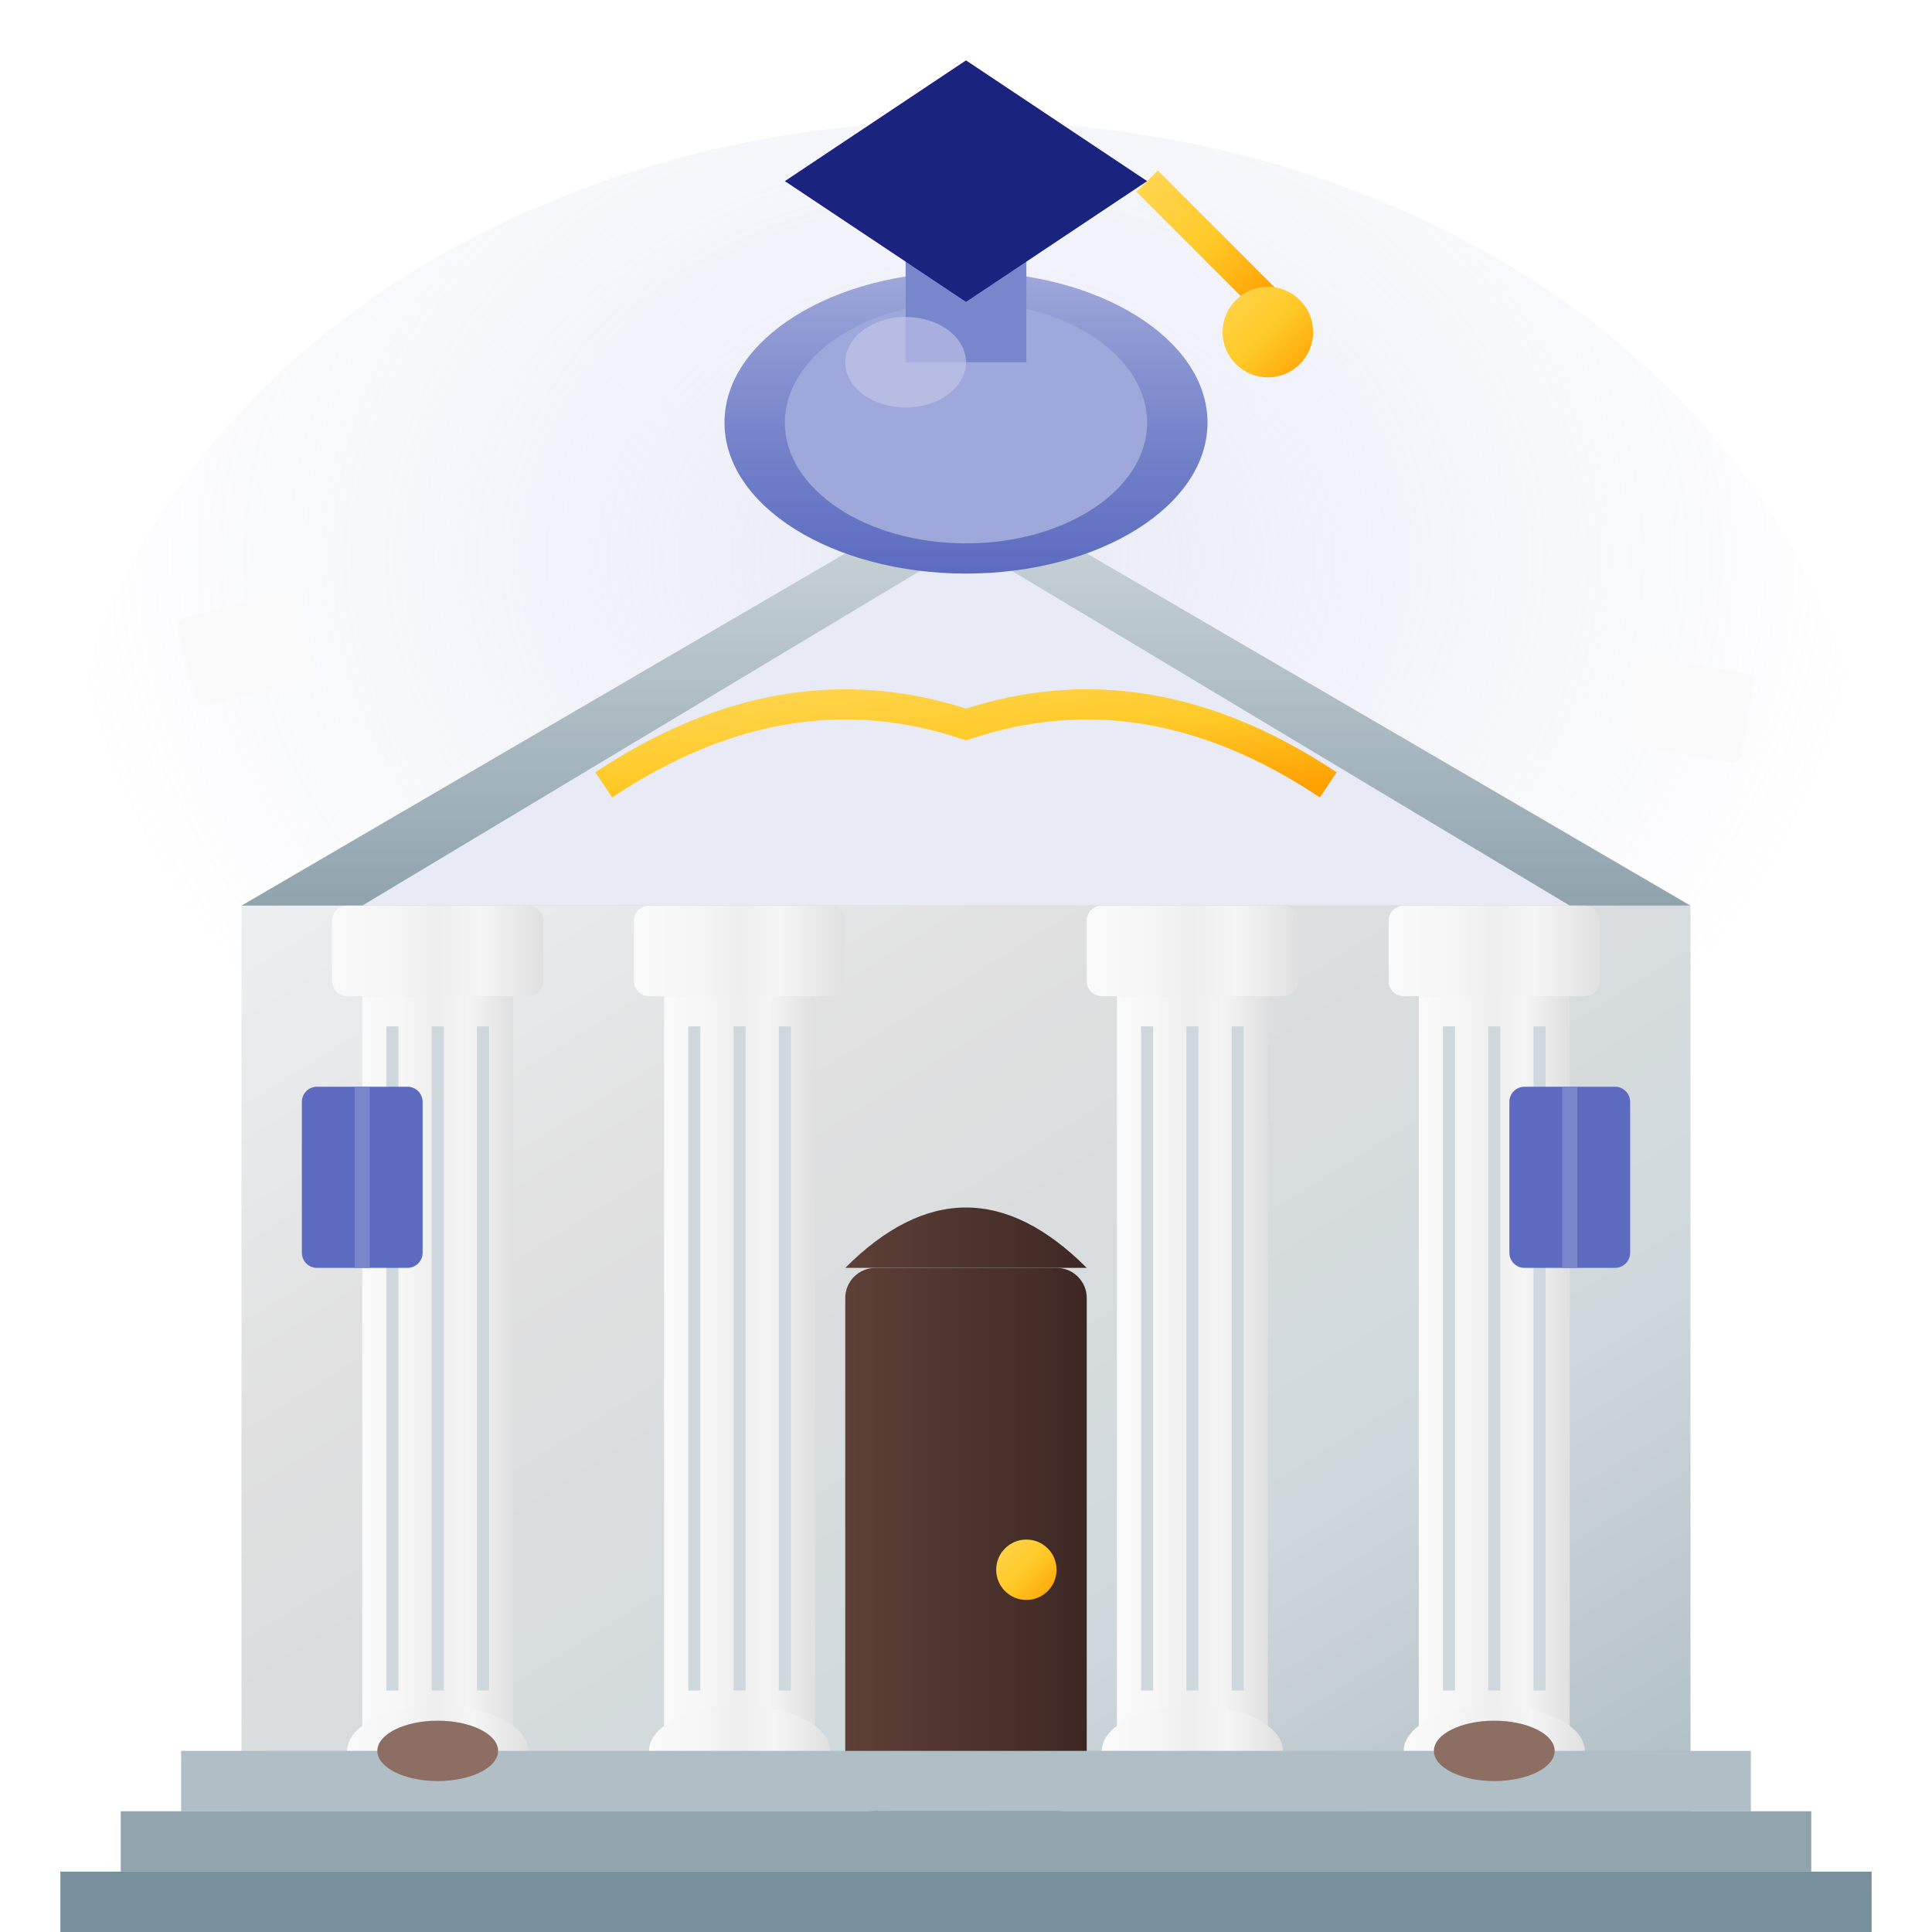
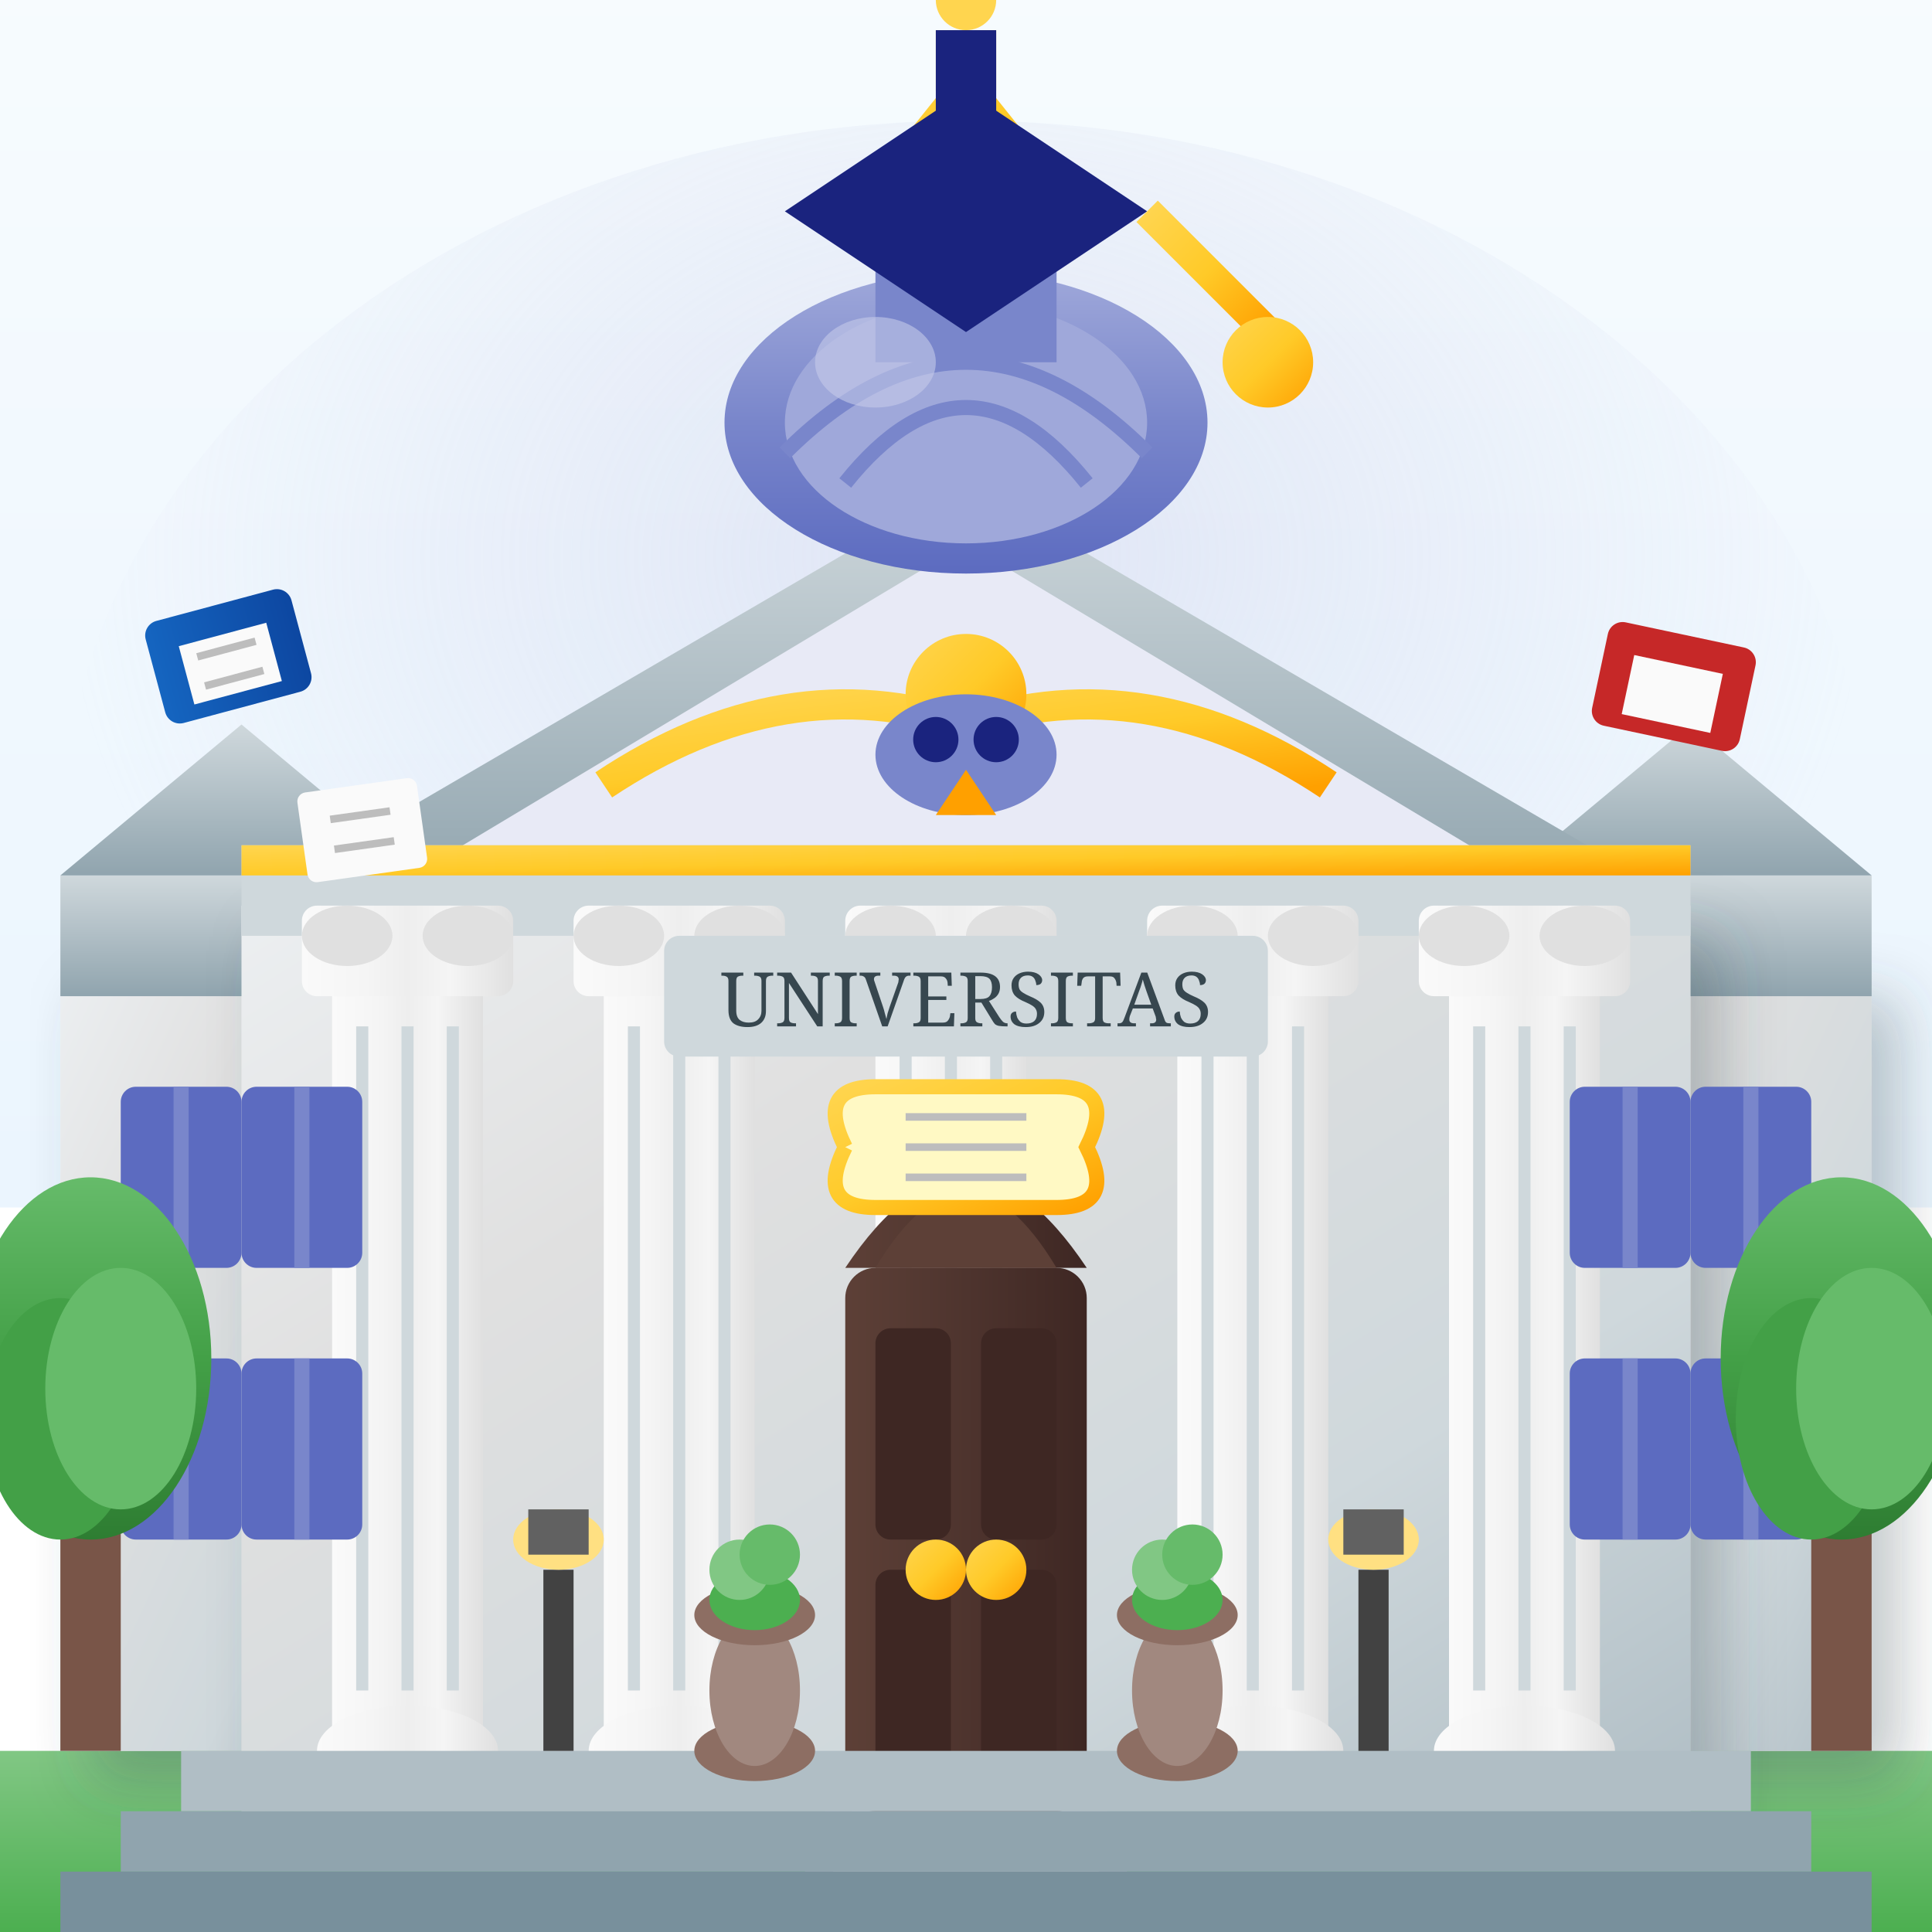
- <svg xmlns="http://www.w3.org/2000/svg" viewBox="0 0 64 64" width="64" height="64">
+ <svg xmlns="http://www.w3.org/2000/svg" viewBox="0 0 128 128" width="128" height="128">
  <defs>
    <linearGradient id="marbleWall" x1="0%" y1="0%" x2="100%" y2="100%">
      <stop offset="0%" style="stop-color:#ECEFF1" />
      <stop offset="30%" style="stop-color:#E0E0E0" />
      <stop offset="70%" style="stop-color:#CFD8DC" />
      <stop offset="100%" style="stop-color:#B0BEC5" />
    </linearGradient>
    <linearGradient id="marbleColumn" x1="0%" y1="0%" x2="100%" y2="0%">
      <stop offset="0%" style="stop-color:#FAFAFA" />
      <stop offset="30%" style="stop-color:#F5F5F5" />
      <stop offset="50%" style="stop-color:#EEEEEE" />
      <stop offset="70%" style="stop-color:#F5F5F5" />
      <stop offset="100%" style="stop-color:#E0E0E0" />
    </linearGradient>
    <linearGradient id="domeBlue" x1="0%" y1="100%" x2="0%" y2="0%">
      <stop offset="0%" style="stop-color:#5C6BC0" />
      <stop offset="50%" style="stop-color:#7986CB" />
      <stop offset="100%" style="stop-color:#9FA8DA" />
    </linearGradient>
    <linearGradient id="roofStone" x1="0%" y1="100%" x2="0%" y2="0%">
      <stop offset="0%" style="stop-color:#90A4AE" />
      <stop offset="100%" style="stop-color:#CFD8DC" />
    </linearGradient>
    <linearGradient id="doorWood" x1="0%" y1="0%" x2="100%" y2="0%">
      <stop offset="0%" style="stop-color:#5D4037" />
      <stop offset="50%" style="stop-color:#4E342E" />
      <stop offset="100%" style="stop-color:#3E2723" />
    </linearGradient>
    <radialGradient id="knowledgeGlow" cx="50%" cy="30%" r="50%">
      <stop offset="0%" style="stop-color:#C5CAE9" stop-opacity="0.4" />
      <stop offset="100%" style="stop-color:#C5CAE9" stop-opacity="0" />
    </radialGradient>
    <linearGradient id="goldDecor" x1="0%" y1="0%" x2="100%" y2="100%">
      <stop offset="0%" style="stop-color:#FFD54F" />
      <stop offset="50%" style="stop-color:#FFCA28" />
      <stop offset="100%" style="stop-color:#FFA000" />
    </linearGradient>
+     <linearGradient id="skyGradient" x1="0%" y1="0%" x2="0%" y2="100%">
+       <stop offset="0%" style="stop-color:#E3F2FD" />
+       <stop offset="100%" style="stop-color:#BBDEFB" />
+     </linearGradient>
+     <linearGradient id="grassGreen" x1="0%" y1="0%" x2="0%" y2="100%">
+       <stop offset="0%" style="stop-color:#81C784" />
+       <stop offset="100%" style="stop-color:#4CAF50" />
+     </linearGradient>
+     <linearGradient id="treeGreen" x1="0%" y1="0%" x2="0%" y2="100%">
+       <stop offset="0%" style="stop-color:#66BB6A" />
+       <stop offset="50%" style="stop-color:#43A047" />
+       <stop offset="100%" style="stop-color:#2E7D32" />
+     </linearGradient>
+     <linearGradient id="bookCover" x1="0%" y1="0%" x2="100%" y2="0%">
+       <stop offset="0%" style="stop-color:#1565C0" />
+       <stop offset="100%" style="stop-color:#0D47A1" />
+     </linearGradient>
+     <filter id="dropShadow" x="-20%" y="-20%" width="140%" height="140%">
+       <feDropShadow dx="2" dy="2" stdDeviation="2" flood-color="#37474F" flood-opacity="0.3" />
+     </filter>
  </defs>
-   <ellipse cx="32" cy="28" rx="30" ry="24" fill="url(#knowledgeGlow)" />
-   <rect x="8" y="30" width="48" height="30" fill="url(#marbleWall)" />
-   <polygon points="8,30 32,16 56,30" fill="url(#roofStone)" />
-   <polygon points="12,30 32,18 52,30" fill="#E8EAF6" />
-   <path d="M20 26 Q26 22, 32 24 Q38 22, 44 26" stroke="url(#goldDecor)" stroke-width="1" fill="none" />
+   <rect x="0" y="0" width="128" height="80" fill="url(#skyGradient)" opacity="0.3" />
+   <ellipse cx="64" cy="56" rx="60" ry="48" fill="url(#knowledgeGlow)" />
+   <rect x="0" y="116" width="128" height="12" fill="url(#grassGreen)" />
+   <path d="M52 128 L56 116 L72 116 L76 128" fill="#BDBDBD" />
+   <path d="M54 128 L57 118 L71 118 L74 128" fill="#E0E0E0" />
+   <rect x="4" y="64" width="24" height="52" fill="url(#marbleWall)" filter="url(#dropShadow)" />
+   <rect x="4" y="58" width="24" height="8" fill="url(#roofStone)" />
+   <polygon points="4,58 16,48 28,58" fill="url(#roofStone)" />
+   <rect x="100" y="64" width="24" height="52" fill="url(#marbleWall)" filter="url(#dropShadow)" />
+   <rect x="100" y="58" width="24" height="8" fill="url(#roofStone)" />
+   <polygon points="100,58 112,48 124,58" fill="url(#roofStone)" />
+   <rect x="16" y="60" width="96" height="60" fill="url(#marbleWall)" filter="url(#dropShadow)" />
+   <polygon points="16,60 64,32 112,60" fill="url(#roofStone)" />
+   <polygon points="24,60 64,36 104,60" fill="#E8EAF6" />
+   <path d="M40 52 Q52 44, 64 48 Q76 44, 88 52" stroke="url(#goldDecor)" stroke-width="2" fill="none" />
+   <circle cx="64" cy="46" r="4" fill="url(#goldDecor)" />
+   <ellipse cx="64" cy="50" rx="6" ry="4" fill="#7986CB" />
+   <circle cx="62" cy="49" r="1.5" fill="#1A237E" />
+   <circle cx="66" cy="49" r="1.5" fill="#1A237E" />
+   <polygon points="64,51 62,54 66,54" fill="#FFA000" />
+   <rect x="16" y="56" width="96" height="6" fill="#CFD8DC" />
+   <rect x="16" y="56" width="96" height="2" fill="url(#goldDecor)" />
  <g fill="url(#marbleColumn)">
-     <rect x="12" y="32" width="5" height="26" />
-     <ellipse cx="14.5" cy="32" rx="3" ry="1" />
-     <ellipse cx="14.5" cy="58" rx="3" ry="1.5" />
-     <rect x="11" y="30" width="7" height="3" rx="0.5" />
-     <rect x="22" y="32" width="5" height="26" />
-     <ellipse cx="24.5" cy="32" rx="3" ry="1" />
-     <ellipse cx="24.5" cy="58" rx="3" ry="1.5" />
-     <rect x="21" y="30" width="7" height="3" rx="0.5" />
-     <rect x="37" y="32" width="5" height="26" />
-     <ellipse cx="39.5" cy="32" rx="3" ry="1" />
-     <ellipse cx="39.5" cy="58" rx="3" ry="1.5" />
-     <rect x="36" y="30" width="7" height="3" rx="0.5" />
-     <rect x="47" y="32" width="5" height="26" />
-     <ellipse cx="49.5" cy="32" rx="3" ry="1" />
-     <ellipse cx="49.5" cy="58" rx="3" ry="1.5" />
-     <rect x="46" y="30" width="7" height="3" rx="0.5" />
-   </g>
-   <g stroke="#CFD8DC" stroke-width="0.4">
-     <line x1="13" y1="34" x2="13" y2="56" />
-     <line x1="14.5" y1="34" x2="14.5" y2="56" />
-     <line x1="16" y1="34" x2="16" y2="56" />
-     <line x1="23" y1="34" x2="23" y2="56" />
-     <line x1="24.5" y1="34" x2="24.5" y2="56" />
-     <line x1="26" y1="34" x2="26" y2="56" />
-     <line x1="38" y1="34" x2="38" y2="56" />
-     <line x1="39.5" y1="34" x2="39.5" y2="56" />
-     <line x1="41" y1="34" x2="41" y2="56" />
-     <line x1="48" y1="34" x2="48" y2="56" />
-     <line x1="49.5" y1="34" x2="49.5" y2="56" />
-     <line x1="51" y1="34" x2="51" y2="56" />
-   </g>
-   <rect x="28" y="42" width="8" height="18" fill="url(#doorWood)" rx="1" />
-   <path d="M28 42 Q32 38, 36 42" fill="url(#doorWood)" />
-   <circle cx="34" cy="52" r="1" fill="url(#goldDecor)" />
-   <ellipse cx="32" cy="14" rx="8" ry="5" fill="url(#domeBlue)" />
-   <ellipse cx="32" cy="14" rx="6" ry="4" fill="#9FA8DA" />
-   <rect x="30" y="8" width="4" height="4" fill="#7986CB" />
-   <polygon points="32,4 29,8 35,8" fill="url(#goldDecor)" />
-   <ellipse cx="30" cy="12" rx="2" ry="1.5" fill="#C5CAE9" opacity="0.6" />
-   <rect x="10" y="36" width="4" height="6" fill="#5C6BC0" rx="0.5" />
-   <rect x="50" y="36" width="4" height="6" fill="#5C6BC0" rx="0.5" />
-   <line x1="12" y1="36" x2="12" y2="42" stroke="#7986CB" stroke-width="0.5" />
-   <line x1="52" y1="36" x2="52" y2="42" stroke="#7986CB" stroke-width="0.5" />
-   <rect x="6" y="58" width="52" height="2" fill="#B0BEC5" />
-   <rect x="4" y="60" width="56" height="2" fill="#90A4AE" />
-   <rect x="2" y="62" width="60" height="2" fill="#78909C" />
-   <ellipse cx="14.5" cy="58" rx="2" ry="1" fill="#8D6E63" />
-   <ellipse cx="49.5" cy="58" rx="2" ry="1" fill="#8D6E63" />
-   <polygon points="32,2 26,6 32,10 38,6" fill="#1A237E" />
-   <line x1="38" y1="6" x2="42" y2="10" stroke="url(#goldDecor)" stroke-width="1" />
-   <circle cx="42" cy="11" r="1.5" fill="url(#goldDecor)" />
-   <rect x="6" y="20" width="4" height="3" fill="#FAFAFA" rx="0.3" transform="rotate(-15 8 21)" />
-   <rect x="54" y="22" width="4" height="3" fill="#FAFAFA" rx="0.3" transform="rotate(10 56 23)" />
+     <rect x="22" y="64" width="10" height="52" />
+     <ellipse cx="27" cy="64" rx="6" ry="2" />
+     <ellipse cx="27" cy="116" rx="6" ry="3" />
+     <rect x="20" y="60" width="14" height="6" rx="1" />
+     <ellipse cx="23" cy="62" rx="3" ry="2" fill="#E0E0E0" />
+     <ellipse cx="31" cy="62" rx="3" ry="2" fill="#E0E0E0" />
+     <rect x="40" y="64" width="10" height="52" />
+     <ellipse cx="45" cy="64" rx="6" ry="2" />
+     <ellipse cx="45" cy="116" rx="6" ry="3" />
+     <rect x="38" y="60" width="14" height="6" rx="1" />
+     <ellipse cx="41" cy="62" rx="3" ry="2" fill="#E0E0E0" />
+     <ellipse cx="49" cy="62" rx="3" ry="2" fill="#E0E0E0" />
+     <rect x="58" y="64" width="10" height="52" />
+     <ellipse cx="63" cy="64" rx="6" ry="2" />
+     <ellipse cx="63" cy="116" rx="6" ry="3" />
+     <rect x="56" y="60" width="14" height="6" rx="1" />
+     <ellipse cx="59" cy="62" rx="3" ry="2" fill="#E0E0E0" />
+     <ellipse cx="67" cy="62" rx="3" ry="2" fill="#E0E0E0" />
+     <rect x="78" y="64" width="10" height="52" />
+     <ellipse cx="83" cy="64" rx="6" ry="2" />
+     <ellipse cx="83" cy="116" rx="6" ry="3" />
+     <rect x="76" y="60" width="14" height="6" rx="1" />
+     <ellipse cx="79" cy="62" rx="3" ry="2" fill="#E0E0E0" />
+     <ellipse cx="87" cy="62" rx="3" ry="2" fill="#E0E0E0" />
+     <rect x="96" y="64" width="10" height="52" />
+     <ellipse cx="101" cy="64" rx="6" ry="2" />
+     <ellipse cx="101" cy="116" rx="6" ry="3" />
+     <rect x="94" y="60" width="14" height="6" rx="1" />
+     <ellipse cx="97" cy="62" rx="3" ry="2" fill="#E0E0E0" />
+     <ellipse cx="105" cy="62" rx="3" ry="2" fill="#E0E0E0" />
+   </g>
+   <g stroke="#CFD8DC" stroke-width="0.8">
+     <line x1="24" y1="68" x2="24" y2="112" />
+     <line x1="27" y1="68" x2="27" y2="112" />
+     <line x1="30" y1="68" x2="30" y2="112" />
+     <line x1="42" y1="68" x2="42" y2="112" />
+     <line x1="45" y1="68" x2="45" y2="112" />
+     <line x1="48" y1="68" x2="48" y2="112" />
+     <line x1="60" y1="68" x2="60" y2="112" />
+     <line x1="63" y1="68" x2="63" y2="112" />
+     <line x1="66" y1="68" x2="66" y2="112" />
+     <line x1="80" y1="68" x2="80" y2="112" />
+     <line x1="83" y1="68" x2="83" y2="112" />
+     <line x1="86" y1="68" x2="86" y2="112" />
+     <line x1="98" y1="68" x2="98" y2="112" />
+     <line x1="101" y1="68" x2="101" y2="112" />
+     <line x1="104" y1="68" x2="104" y2="112" />
+   </g>
+   <rect x="56" y="84" width="16" height="36" fill="url(#doorWood)" rx="2" />
+   <path d="M56 84 Q64 72, 72 84" fill="url(#doorWood)" />
+   <path d="M58 84 Q64 74, 70 84" fill="#5D4037" />
+   <rect x="58" y="88" width="5" height="14" fill="#3E2723" rx="1" />
+   <rect x="65" y="88" width="5" height="14" fill="#3E2723" rx="1" />
+   <rect x="58" y="104" width="5" height="14" fill="#3E2723" rx="1" />
+   <rect x="65" y="104" width="5" height="14" fill="#3E2723" rx="1" />
+   <circle cx="62" cy="104" r="2" fill="url(#goldDecor)" />
+   <circle cx="66" cy="104" r="2" fill="url(#goldDecor)" />
+   <ellipse cx="64" cy="28" rx="16" ry="10" fill="url(#domeBlue)" />
+   <ellipse cx="64" cy="28" rx="12" ry="8" fill="#9FA8DA" />
+   <path d="M52 30 Q64 18, 76 30" stroke="#7986CB" stroke-width="1" fill="none" />
+   <path d="M56 32 Q64 22, 72 32" stroke="#7986CB" stroke-width="1" fill="none" />
+   <rect x="58" y="14" width="12" height="10" fill="#7986CB" />
+   <ellipse cx="64" cy="14" rx="6" ry="2" fill="#9FA8DA" />
+   <polygon points="64,4 56,14 72,14" fill="url(#goldDecor)" />
+   <rect x="62" y="2" width="4" height="4" fill="url(#goldDecor)" />
+   <circle cx="64" cy="0" r="2" fill="#FFD54F" />
+   <ellipse cx="58" cy="24" rx="4" ry="3" fill="#C5CAE9" opacity="0.6" />
+   <rect x="8" y="72" width="8" height="12" fill="#5C6BC0" rx="1" />
+   <rect x="8" y="90" width="8" height="12" fill="#5C6BC0" rx="1" />
+   <rect x="16" y="72" width="8" height="12" fill="#5C6BC0" rx="1" />
+   <rect x="16" y="90" width="8" height="12" fill="#5C6BC0" rx="1" />
+   <rect x="104" y="72" width="8" height="12" fill="#5C6BC0" rx="1" />
+   <rect x="104" y="90" width="8" height="12" fill="#5C6BC0" rx="1" />
+   <rect x="112" y="72" width="8" height="12" fill="#5C6BC0" rx="1" />
+   <rect x="112" y="90" width="8" height="12" fill="#5C6BC0" rx="1" />
+   <g stroke="#7986CB" stroke-width="1">
+     <line x1="12" y1="72" x2="12" y2="84" />
+     <line x1="12" y1="90" x2="12" y2="102" />
+     <line x1="20" y1="72" x2="20" y2="84" />
+     <line x1="20" y1="90" x2="20" y2="102" />
+     <line x1="108" y1="72" x2="108" y2="84" />
+     <line x1="108" y1="90" x2="108" y2="102" />
+     <line x1="116" y1="72" x2="116" y2="84" />
+     <line x1="116" y1="90" x2="116" y2="102" />
+   </g>
+   <rect x="12" y="116" width="104" height="4" fill="#B0BEC5" />
+   <rect x="8" y="120" width="112" height="4" fill="#90A4AE" />
+   <rect x="4" y="124" width="120" height="4" fill="#78909C" />
+   <g>
+     <ellipse cx="50" cy="116" rx="4" ry="2" fill="#8D6E63" />
+     <ellipse cx="50" cy="112" rx="3" ry="5" fill="#A1887F" />
+     <ellipse cx="50" cy="107" rx="4" ry="2" fill="#8D6E63" />
+     <ellipse cx="50" cy="106" rx="3" ry="2" fill="#4CAF50" />
+     <circle cx="49" cy="104" r="2" fill="#81C784" />
+     <circle cx="51" cy="103" r="2" fill="#66BB6A" />
+   </g>
+   <g>
+     <ellipse cx="78" cy="116" rx="4" ry="2" fill="#8D6E63" />
+     <ellipse cx="78" cy="112" rx="3" ry="5" fill="#A1887F" />
+     <ellipse cx="78" cy="107" rx="4" ry="2" fill="#8D6E63" />
+     <ellipse cx="78" cy="106" rx="3" ry="2" fill="#4CAF50" />
+     <circle cx="77" cy="104" r="2" fill="#81C784" />
+     <circle cx="79" cy="103" r="2" fill="#66BB6A" />
+   </g>
+   <g>
+     <rect x="4" y="100" width="4" height="16" fill="#795548" />
+     <ellipse cx="6" cy="90" rx="8" ry="12" fill="url(#treeGreen)" />
+     <ellipse cx="4" cy="94" rx="5" ry="8" fill="#43A047" />
+     <ellipse cx="8" cy="92" rx="5" ry="8" fill="#66BB6A" />
+   </g>
+   <g>
+     <rect x="120" y="100" width="4" height="16" fill="#795548" />
+     <ellipse cx="122" cy="90" rx="8" ry="12" fill="url(#treeGreen)" />
+     <ellipse cx="120" cy="94" rx="5" ry="8" fill="#43A047" />
+     <ellipse cx="124" cy="92" rx="5" ry="8" fill="#66BB6A" />
+   </g>
+   <polygon points="64,6 52,14 64,22 76,14" fill="#1A237E" />
+   <rect x="62" y="2" width="4" height="6" fill="#1A237E" />
+   <line x1="76" y1="14" x2="84" y2="22" stroke="url(#goldDecor)" stroke-width="2" />
+   <circle cx="84" cy="24" r="3" fill="url(#goldDecor)" />
+   <g>
+     <rect x="10" y="40" width="10" height="7" fill="url(#bookCover)" rx="1" transform="rotate(-15 15 43)" />
+     <rect x="12" y="42" width="6" height="4" fill="#FAFAFA" transform="rotate(-15 15 43)" />
+     <line x1="13" y1="43" x2="17" y2="43" stroke="#BDBDBD" stroke-width="0.5" transform="rotate(-15 15 43)" />
+     <line x1="13" y1="45" x2="17" y2="45" stroke="#BDBDBD" stroke-width="0.5" transform="rotate(-15 15 43)" />
+   </g>
+   <g>
+     <rect x="106" y="42" width="10" height="7" fill="#C62828" rx="1" transform="rotate(12 111 45)" />
+     <rect x="108" y="44" width="6" height="4" fill="#FAFAFA" transform="rotate(12 111 45)" />
+   </g>
+   <g>
+     <rect x="20" y="52" width="8" height="6" fill="#FAFAFA" rx="0.6" transform="rotate(-8 24 55)" />
+     <line x1="22" y1="54" x2="26" y2="54" stroke="#BDBDBD" stroke-width="0.5" transform="rotate(-8 24 55)" />
+     <line x1="22" y1="56" x2="26" y2="56" stroke="#BDBDBD" stroke-width="0.5" transform="rotate(-8 24 55)" />
+   </g>
+   <g transform="translate(64, 76)">
+     <path d="M-8,0 Q-10,-4 -6,-4 L6,-4 Q10,-4 8,0 Q10,4 6,4 L-6,4 Q-10,4 -8,0" fill="#FFF9C4" stroke="url(#goldDecor)" stroke-width="1" />
+     <line x1="-4" y1="-2" x2="4" y2="-2" stroke="#BDBDBD" stroke-width="0.5" />
+     <line x1="-4" y1="0" x2="4" y2="0" stroke="#BDBDBD" stroke-width="0.5" />
+     <line x1="-4" y1="2" x2="4" y2="2" stroke="#BDBDBD" stroke-width="0.5" />
+   </g>
+   <rect x="44" y="62" width="40" height="8" fill="#CFD8DC" rx="1" />
+   <text x="64" y="68" text-anchor="middle" font-size="5" fill="#37474F" font-family="serif">UNIVERSITAS</text>
+   <g>
+     <rect x="36" y="104" width="2" height="12" fill="#424242" />
+     <ellipse cx="37" cy="102" rx="3" ry="2" fill="#FFE082" />
+     <rect x="35" y="100" width="4" height="3" fill="#616161" />
+   </g>
+   <g>
+     <rect x="90" y="104" width="2" height="12" fill="#424242" />
+     <ellipse cx="91" cy="102" rx="3" ry="2" fill="#FFE082" />
+     <rect x="89" y="100" width="4" height="3" fill="#616161" />
+   </g>
</svg>
